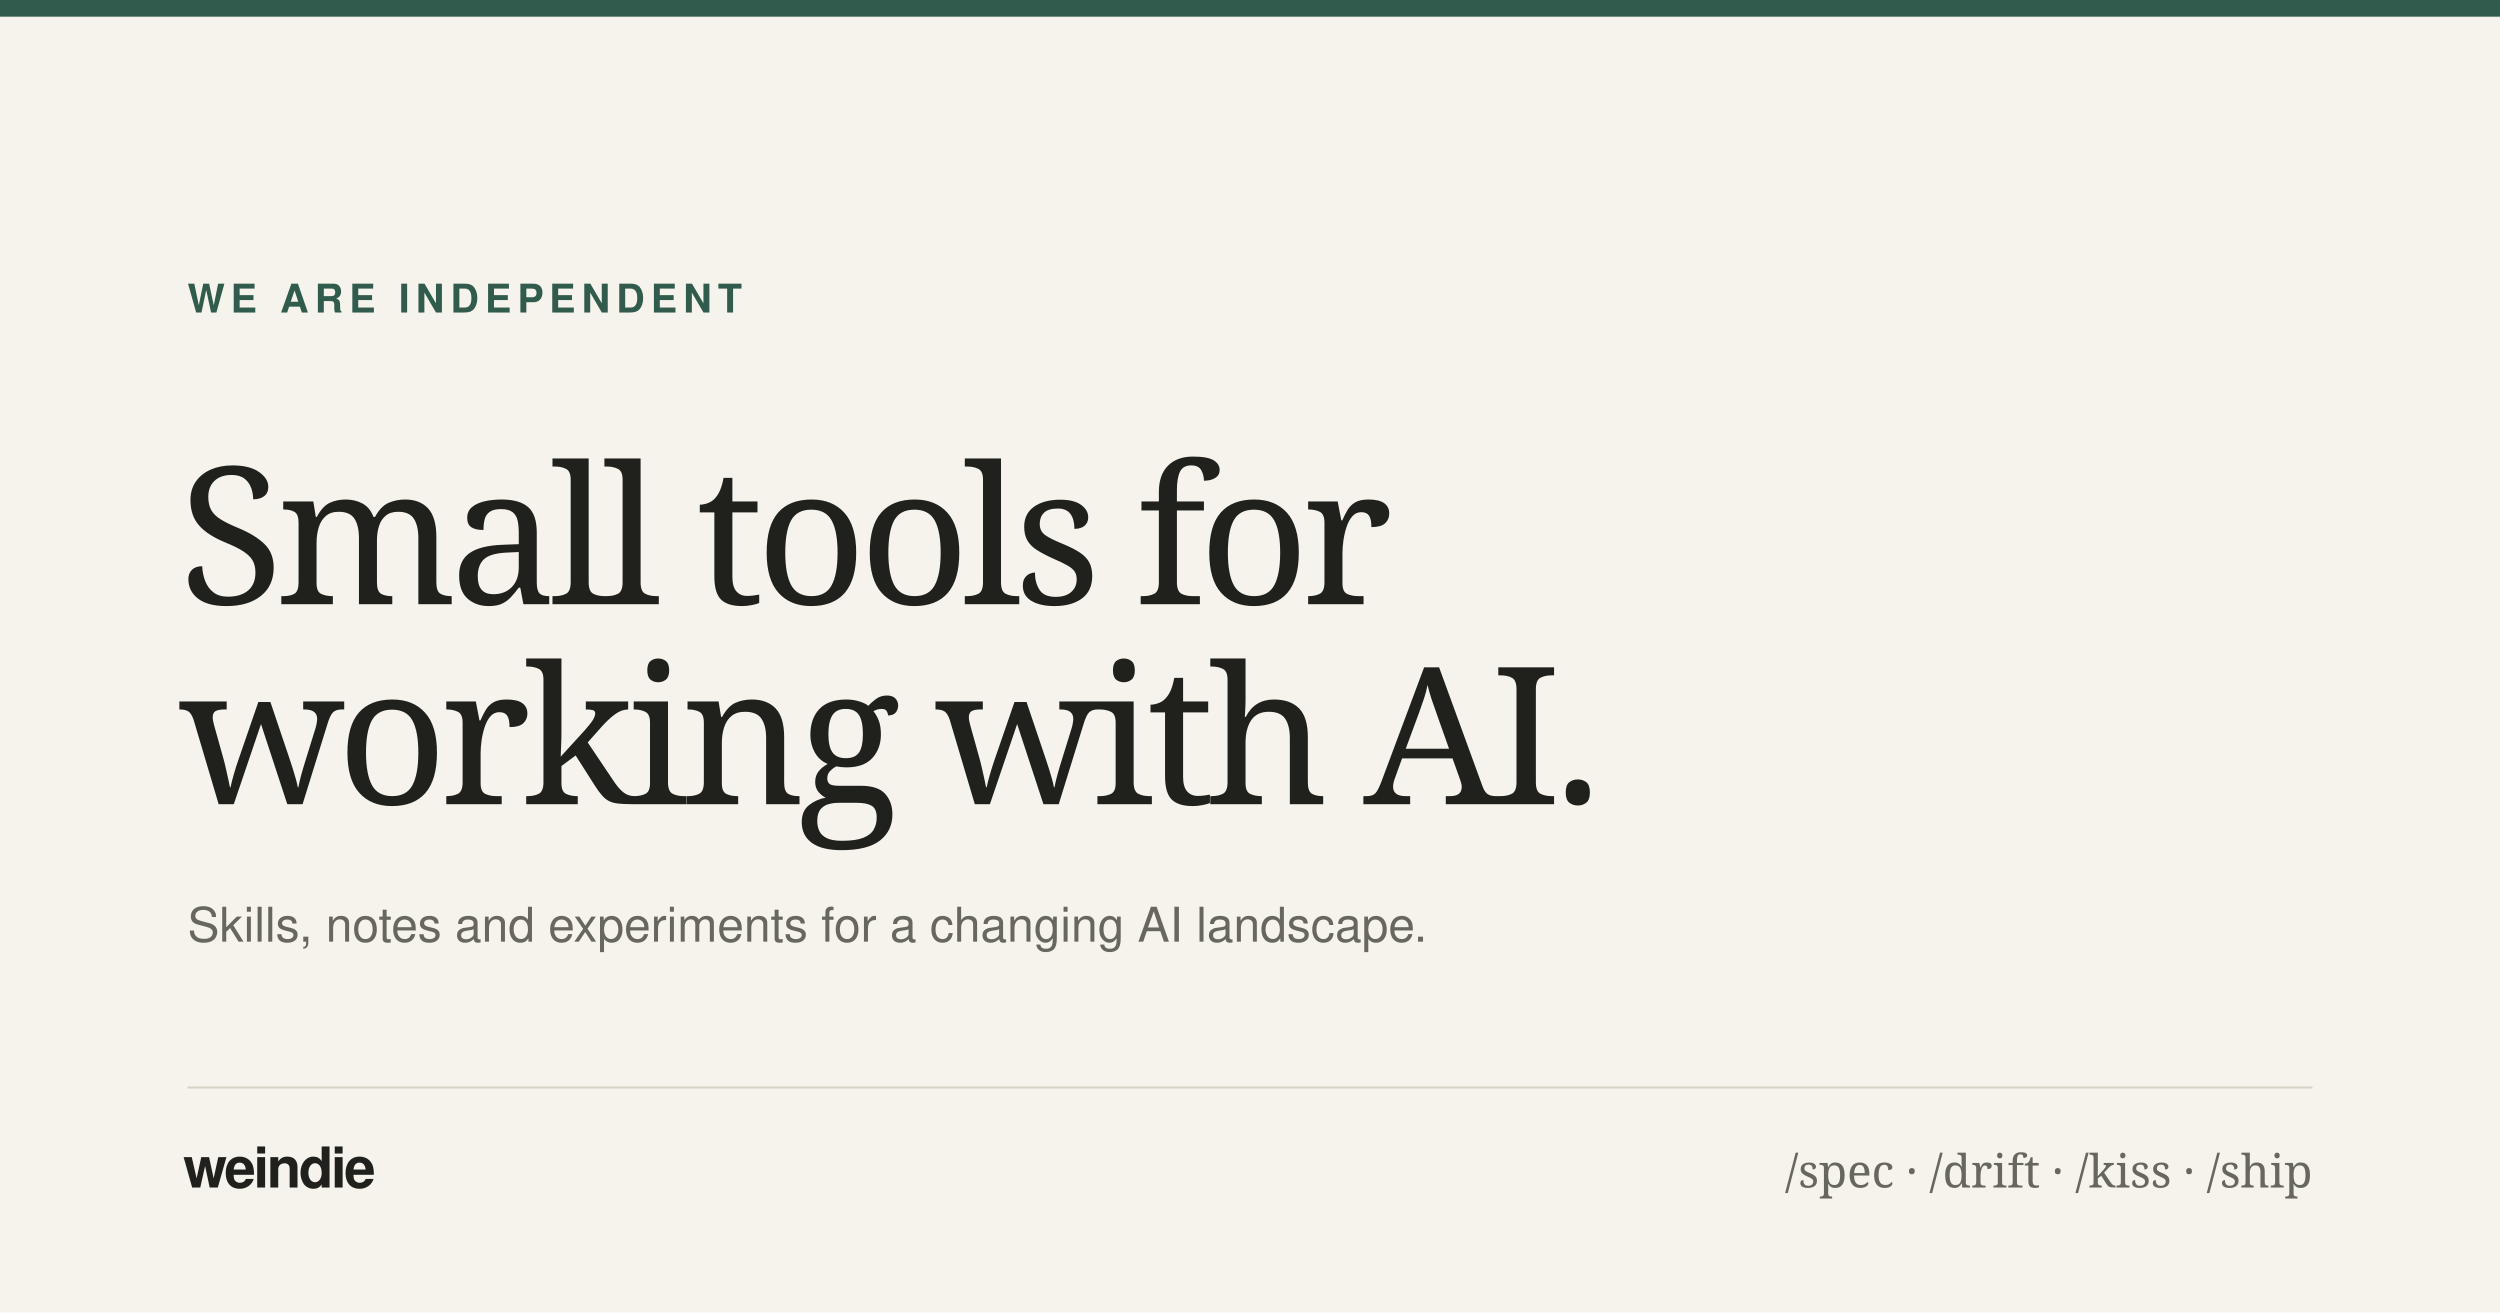
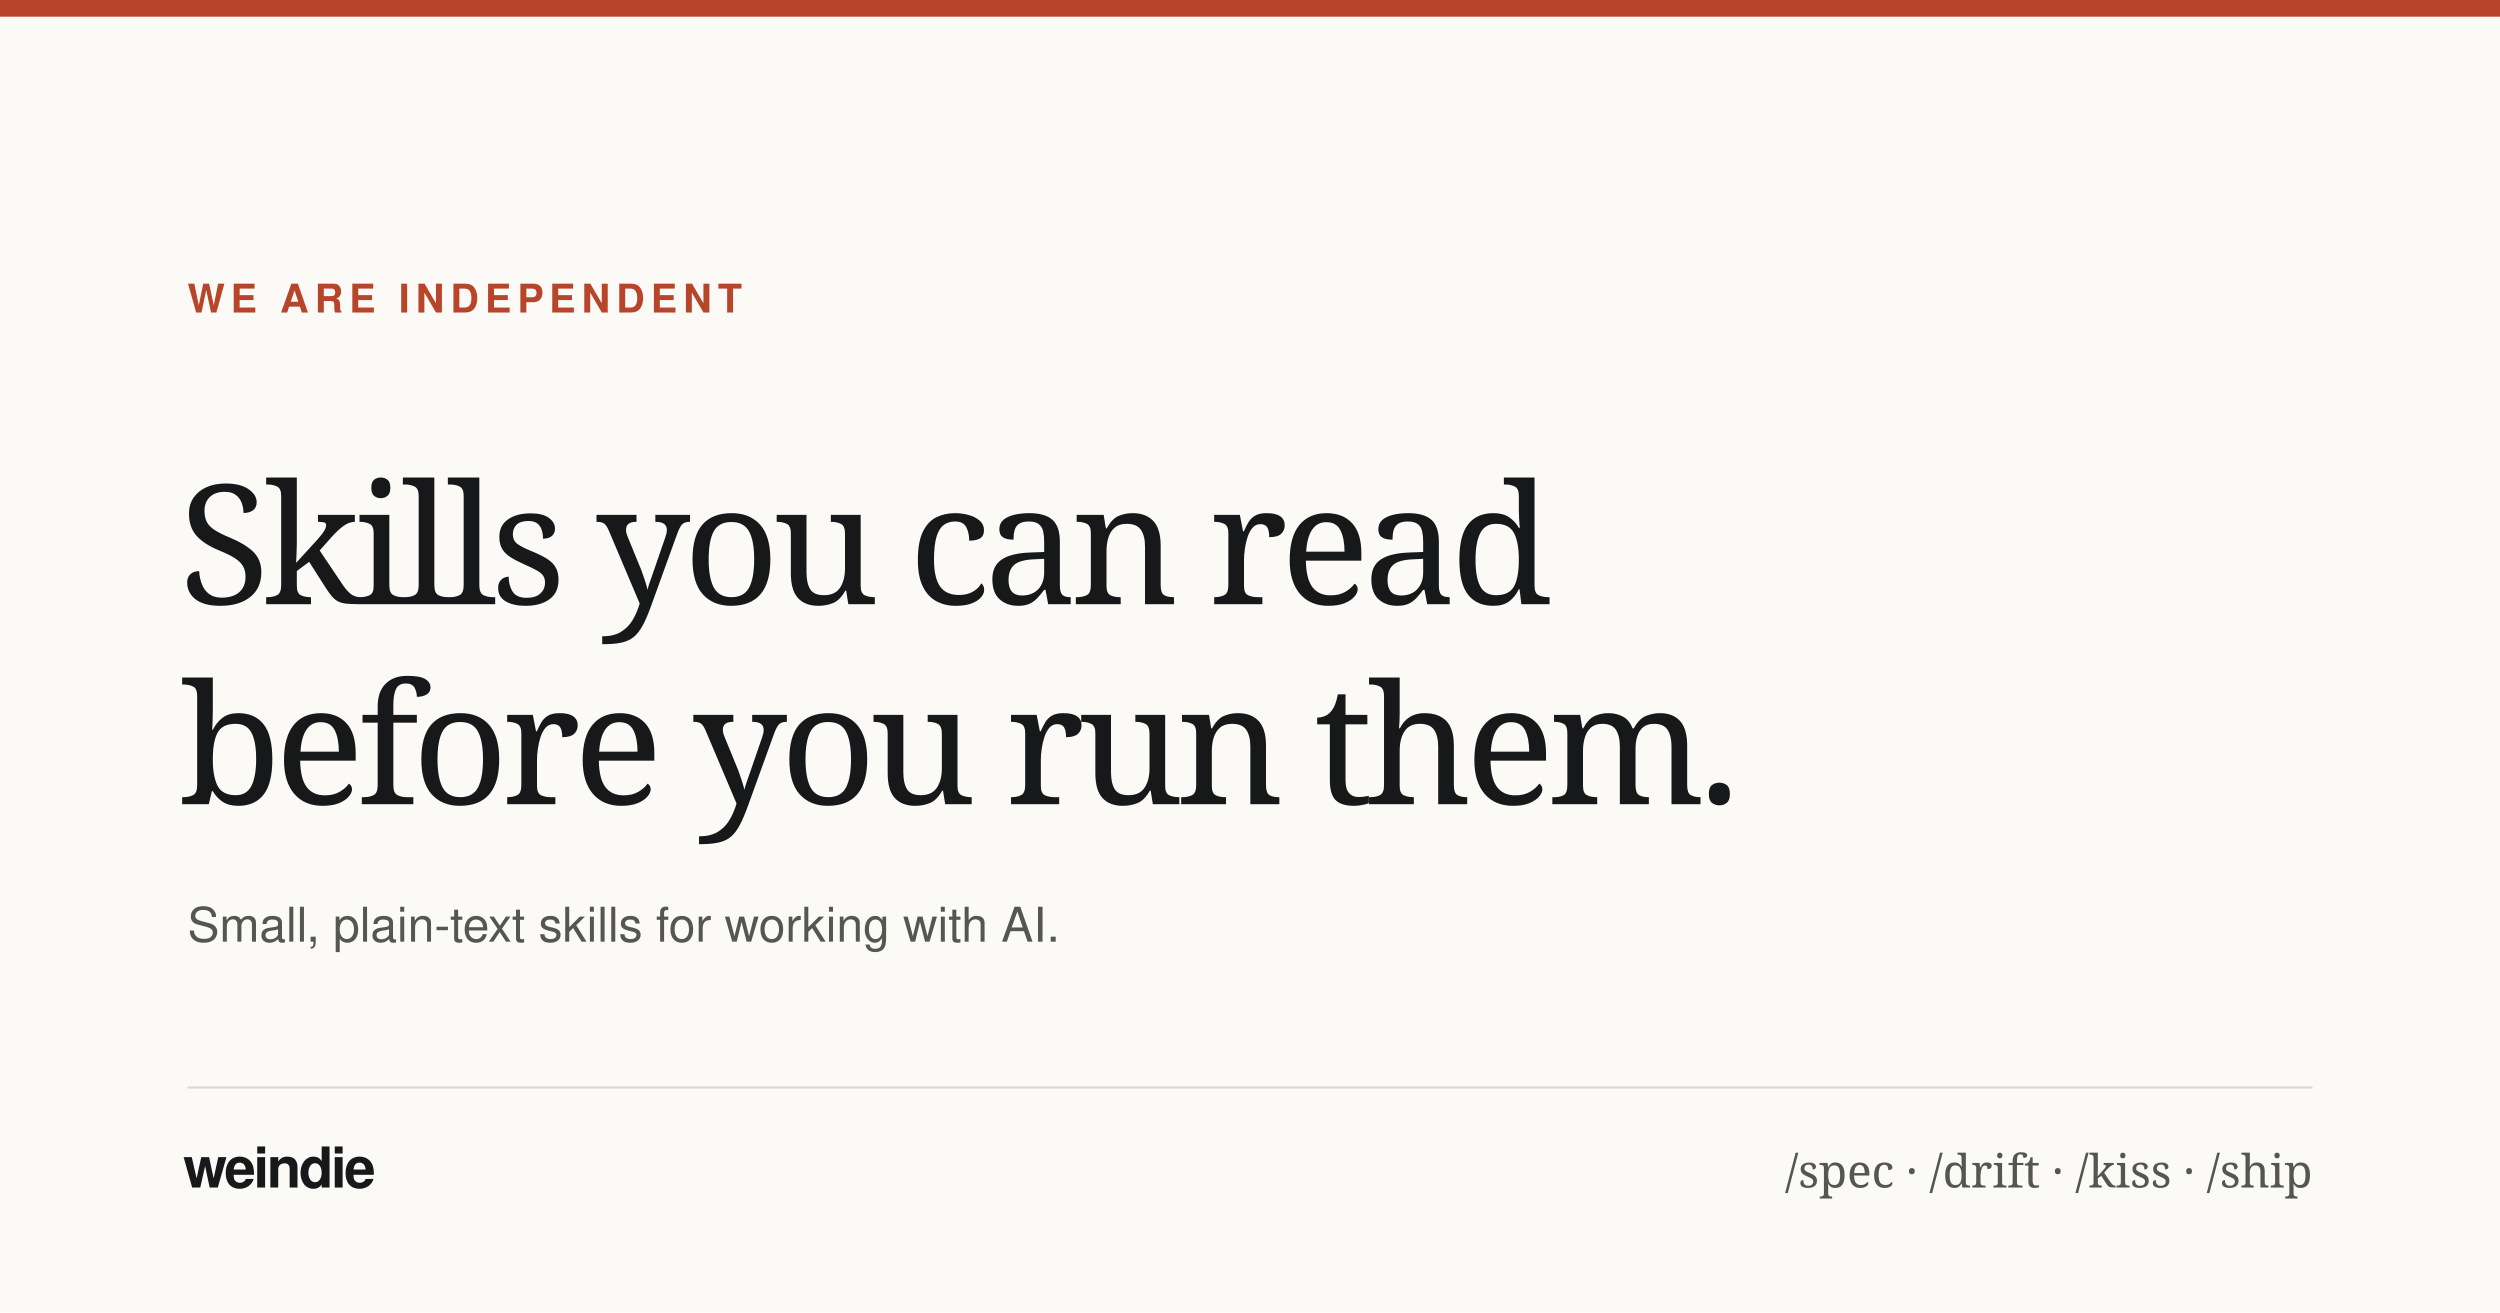
<svg xmlns="http://www.w3.org/2000/svg" width="1200" height="630" viewBox="0 0 1200 630">
-   <rect width="1200" height="630" fill="#f6f3ec" />
-   <rect x="0" y="0" width="1200" height="8" fill="#315c4d" />
-   <text x="90" y="150" font-family="Helvetica Neue,Helvetica,Arial,sans-serif" font-size="19" font-weight="700" letter-spacing="2.9" fill="#315c4d">WE ARE INDEPENDENT</text>
-   <text x="86" y="290" font-family="Georgia,serif" font-size="92" letter-spacing="-3.6" fill="#20201d">Small tools for</text>
-   <text x="86" y="386" font-family="Georgia,serif" font-size="92" letter-spacing="-3.6" fill="#20201d">working with AI.</text>
-   <text x="90" y="452" font-family="Helvetica Neue,Helvetica,Arial,sans-serif" font-size="23" fill="#68675f">Skills, notes and experiments for a changing AI landscape.</text>
-   <line x1="90" y1="522" x2="1110" y2="522" stroke="#d8d3c8" stroke-width="1" />
-   <text x="88" y="570" font-family="Helvetica Neue,Helvetica,Arial,sans-serif" font-size="27" font-weight="700" letter-spacing="-1.1" fill="#20201d">weindie</text>
-   <text x="1110" y="570" text-anchor="end" font-family="Georgia,serif" font-size="22" fill="#68675f">/spec · /drift · /kiss · /ship</text>
+   <rect width="1200" height="630" fill="#fbfaf7" />
+   <rect x="0" y="0" width="1200" height="8" fill="#b8442a" />
+   <text x="90" y="150" font-family="Helvetica Neue,Helvetica,Arial,sans-serif" font-size="19" font-weight="700" letter-spacing="2.9" fill="#b8442a">WE ARE INDEPENDENT</text>
+   <text x="86" y="290" font-family="Georgia,serif" font-size="80" letter-spacing="-3.2" fill="#16181a">Skills you can read</text>
+   <text x="86" y="386" font-family="Georgia,serif" font-size="80" letter-spacing="-3.2" fill="#16181a">before you run them.</text>
+   <text x="90" y="452" font-family="Helvetica Neue,Helvetica,Arial,sans-serif" font-size="23" fill="#54574f">Small, plain-text skills for working with AI.</text>
+   <line x1="90" y1="522" x2="1110" y2="522" stroke="#d9d7ce" stroke-width="1" />
+   <text x="88" y="570" font-family="Helvetica Neue,Helvetica,Arial,sans-serif" font-size="27" font-weight="700" letter-spacing="-1.1" fill="#16181a">weindie</text>
+   <text x="1110" y="570" text-anchor="end" font-family="Georgia,serif" font-size="22" fill="#54574f">/spec · /drift · /kiss · /ship</text>
</svg>
